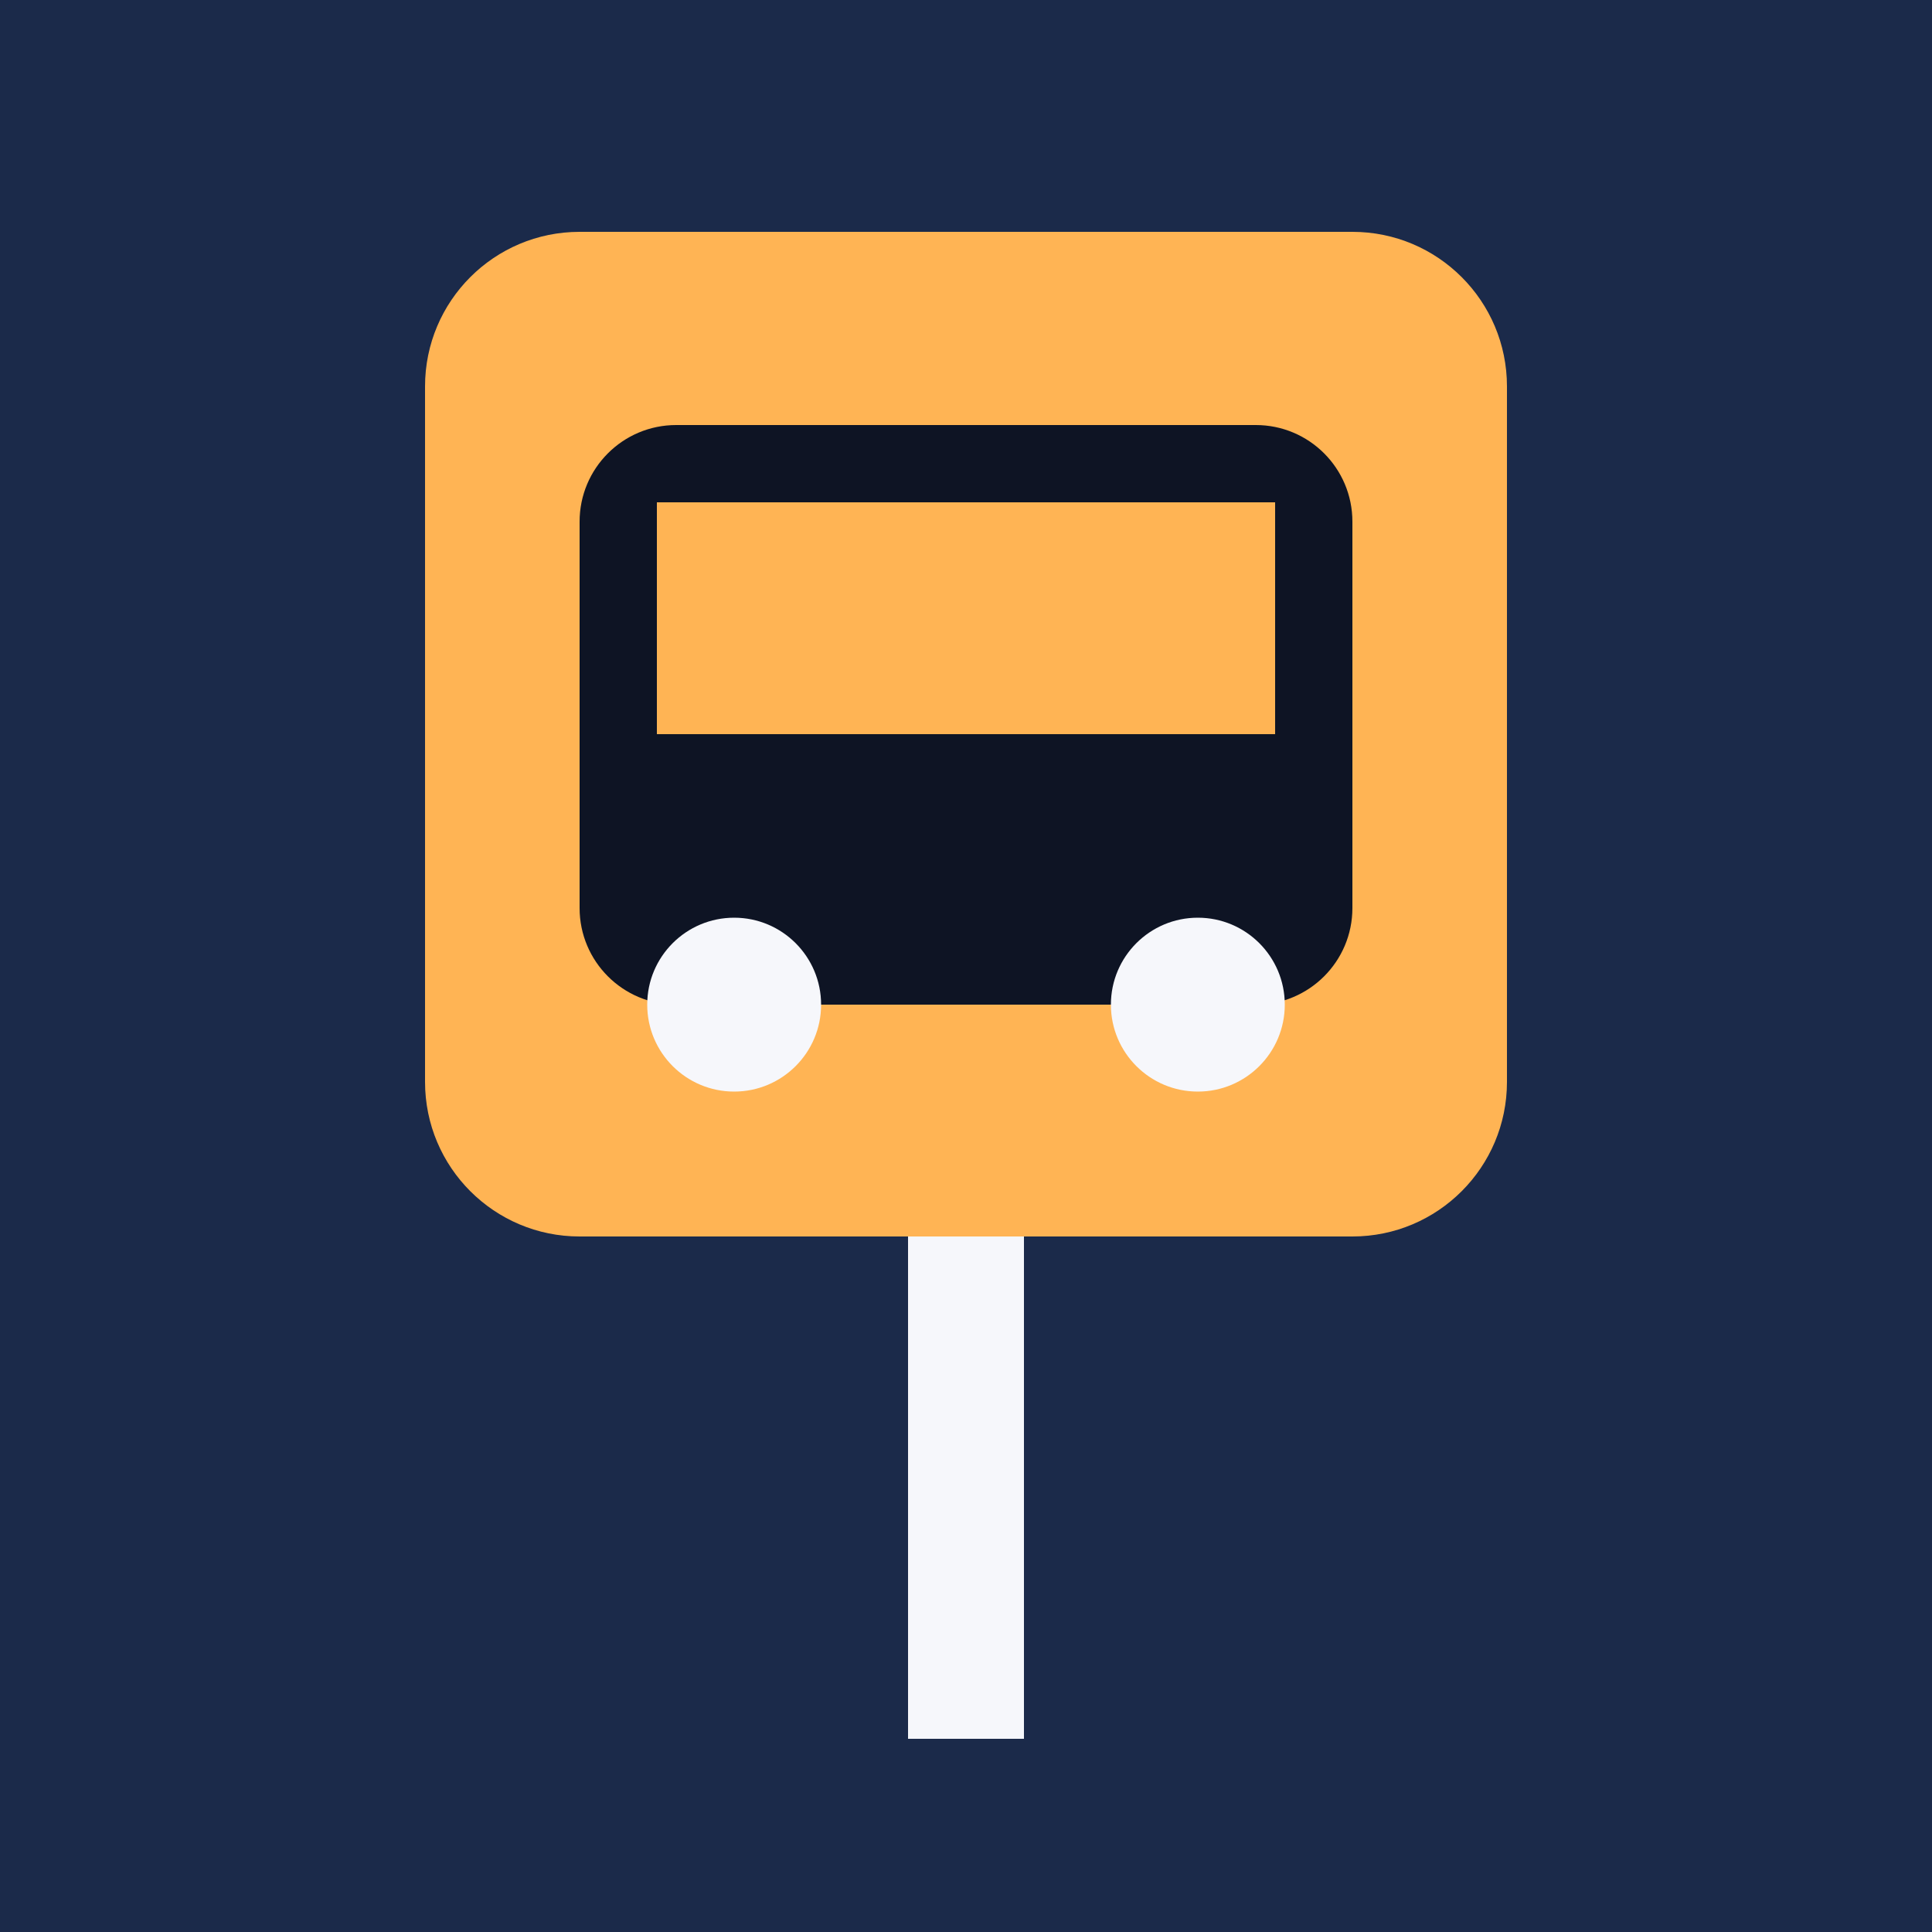
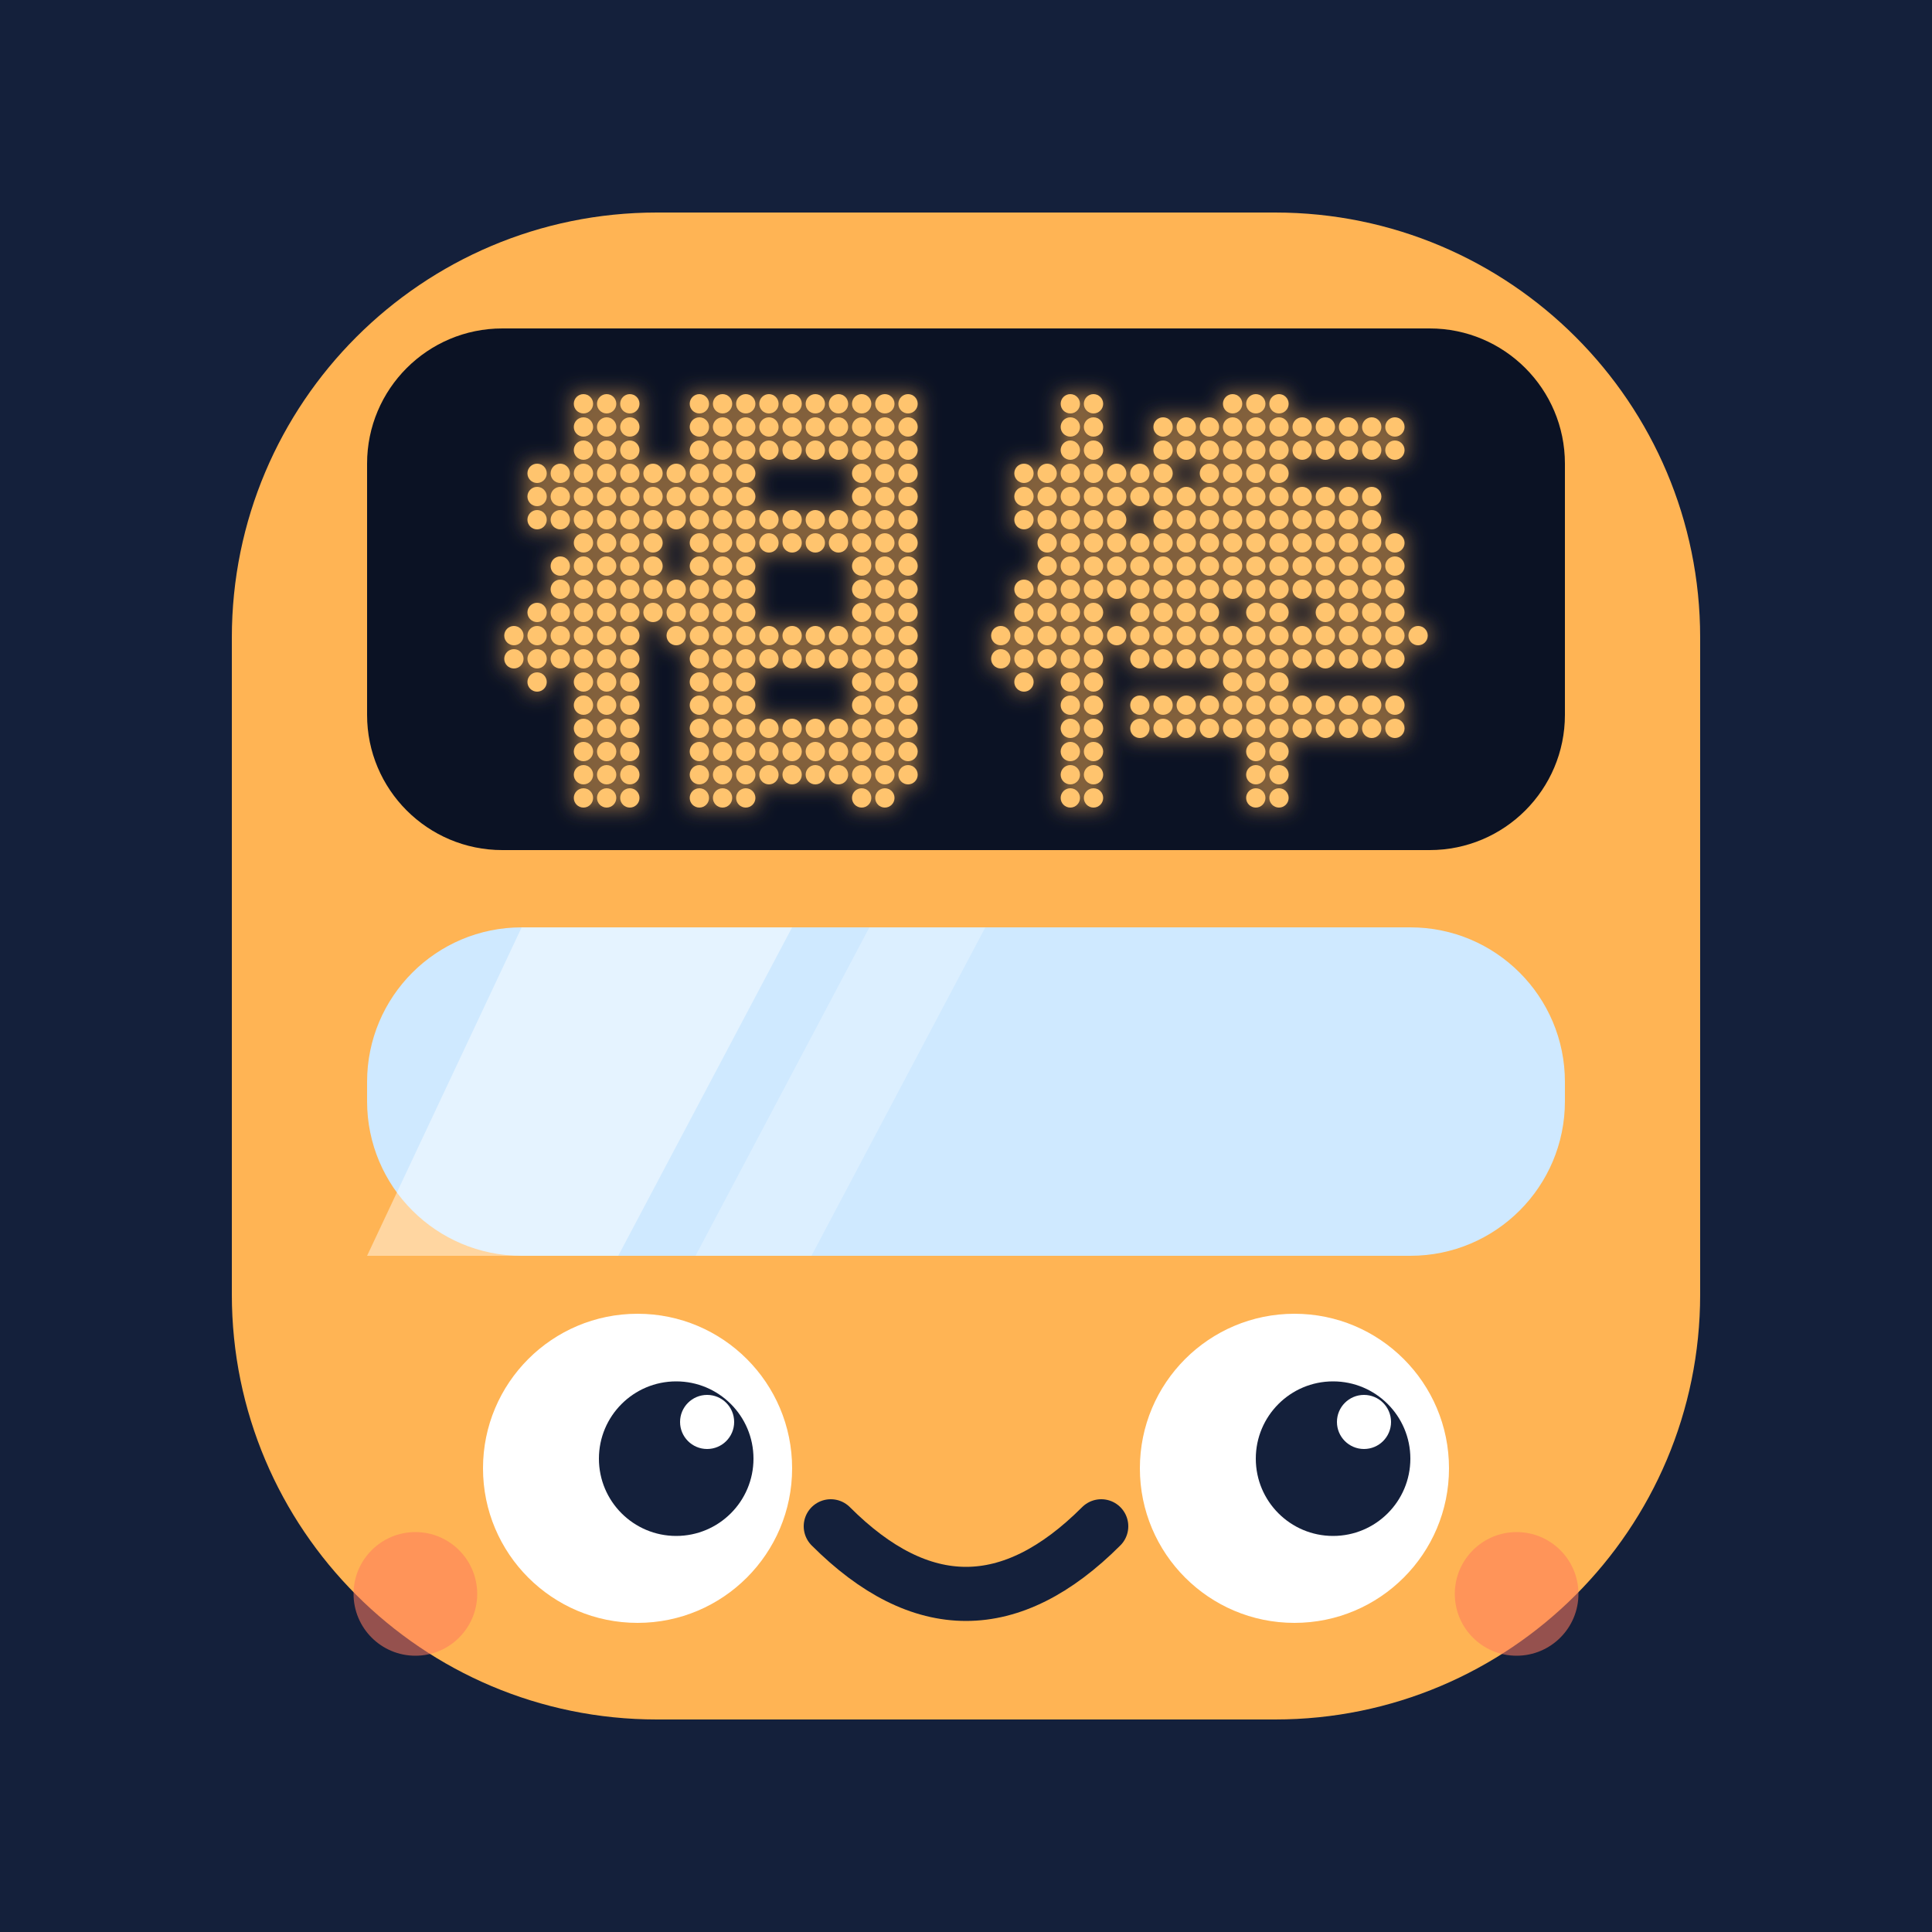
- <svg xmlns="http://www.w3.org/2000/svg" viewBox="0 0 100 100">
-   <rect width="100" height="100" fill="#1b2a4a" />
-   <rect x="47" y="62" width="6" height="28" fill="#f6f7fb" />
-   <rect x="22" y="12" width="56" height="52" rx="8" fill="#ffb454" />
-   <rect x="30" y="22" width="40" height="30" rx="5" fill="#0e1424" />
-   <rect x="34" y="26" width="32" height="12" fill="#ffb454" />
-   <circle cx="38" cy="52" r="4.5" fill="#f6f7fb" />
-   <circle cx="62" cy="52" r="4.5" fill="#f6f7fb" />
+ <svg xmlns="http://www.w3.org/2000/svg" xmlns:xlink="http://www.w3.org/1999/xlink" viewBox="0 0 100 100">
+   <defs>
+     <filter id="glow" x="-10%" y="-10%" width="120%" height="120%">
+       <feGaussianBlur stdDeviation=".55" />
+     </filter>
+     <g id="dots">
+       <circle class="d" cx="30.20" cy="20.90" r=".5" />
+       <circle class="d" cx="31.40" cy="20.90" r=".5" />
+       <circle class="d" cx="32.60" cy="20.90" r=".5" />
+       <circle class="d" cx="36.20" cy="20.90" r=".5" />
+       <circle class="d" cx="37.40" cy="20.90" r=".5" />
+       <circle class="d" cx="38.60" cy="20.90" r=".5" />
+       <circle class="d" cx="39.80" cy="20.90" r=".5" />
+       <circle class="d" cx="41.00" cy="20.90" r=".5" />
+       <circle class="d" cx="42.20" cy="20.90" r=".5" />
+       <circle class="d" cx="43.40" cy="20.90" r=".5" />
+       <circle class="d" cx="44.60" cy="20.90" r=".5" />
+       <circle class="d" cx="45.80" cy="20.90" r=".5" />
+       <circle class="d" cx="47.00" cy="20.90" r=".5" />
+       <circle class="d" cx="55.40" cy="20.90" r=".5" />
+       <circle class="d" cx="56.60" cy="20.90" r=".5" />
+       <circle class="d" cx="63.80" cy="20.90" r=".5" />
+       <circle class="d" cx="65.00" cy="20.90" r=".5" />
+       <circle class="d" cx="66.20" cy="20.90" r=".5" />
+       <circle class="d" cx="30.20" cy="22.10" r=".5" />
+       <circle class="d" cx="31.40" cy="22.10" r=".5" />
+       <circle class="d" cx="32.60" cy="22.10" r=".5" />
+       <circle class="d" cx="36.20" cy="22.10" r=".5" />
+       <circle class="d" cx="37.40" cy="22.10" r=".5" />
+       <circle class="d" cx="38.60" cy="22.10" r=".5" />
+       <circle class="d" cx="39.80" cy="22.10" r=".5" />
+       <circle class="d" cx="41.00" cy="22.10" r=".5" />
+       <circle class="d" cx="42.20" cy="22.10" r=".5" />
+       <circle class="d" cx="43.40" cy="22.10" r=".5" />
+       <circle class="d" cx="44.60" cy="22.10" r=".5" />
+       <circle class="d" cx="45.80" cy="22.10" r=".5" />
+       <circle class="d" cx="47.00" cy="22.10" r=".5" />
+       <circle class="d" cx="55.40" cy="22.10" r=".5" />
+       <circle class="d" cx="56.60" cy="22.10" r=".5" />
+       <circle class="d" cx="60.20" cy="22.10" r=".5" />
+       <circle class="d" cx="61.40" cy="22.10" r=".5" />
+       <circle class="d" cx="62.60" cy="22.10" r=".5" />
+       <circle class="d" cx="63.80" cy="22.10" r=".5" />
+       <circle class="d" cx="65.00" cy="22.10" r=".5" />
+       <circle class="d" cx="66.20" cy="22.10" r=".5" />
+       <circle class="d" cx="67.40" cy="22.10" r=".5" />
+       <circle class="d" cx="68.60" cy="22.10" r=".5" />
+       <circle class="d" cx="69.80" cy="22.10" r=".5" />
+       <circle class="d" cx="71.00" cy="22.10" r=".5" />
+       <circle class="d" cx="72.20" cy="22.10" r=".5" />
+       <circle class="d" cx="30.20" cy="23.30" r=".5" />
+       <circle class="d" cx="31.40" cy="23.30" r=".5" />
+       <circle class="d" cx="32.60" cy="23.30" r=".5" />
+       <circle class="d" cx="36.20" cy="23.30" r=".5" />
+       <circle class="d" cx="37.40" cy="23.30" r=".5" />
+       <circle class="d" cx="38.60" cy="23.30" r=".5" />
+       <circle class="d" cx="39.80" cy="23.30" r=".5" />
+       <circle class="d" cx="41.00" cy="23.30" r=".5" />
+       <circle class="d" cx="42.20" cy="23.30" r=".5" />
+       <circle class="d" cx="43.40" cy="23.30" r=".5" />
+       <circle class="d" cx="44.60" cy="23.30" r=".5" />
+       <circle class="d" cx="45.80" cy="23.30" r=".5" />
+       <circle class="d" cx="47.00" cy="23.30" r=".5" />
+       <circle class="d" cx="55.40" cy="23.30" r=".5" />
+       <circle class="d" cx="56.60" cy="23.30" r=".5" />
+       <circle class="d" cx="60.20" cy="23.30" r=".5" />
+       <circle class="d" cx="61.40" cy="23.30" r=".5" />
+       <circle class="d" cx="62.60" cy="23.30" r=".5" />
+       <circle class="d" cx="63.80" cy="23.30" r=".5" />
+       <circle class="d" cx="65.00" cy="23.30" r=".5" />
+       <circle class="d" cx="66.20" cy="23.30" r=".5" />
+       <circle class="d" cx="67.40" cy="23.30" r=".5" />
+       <circle class="d" cx="68.60" cy="23.30" r=".5" />
+       <circle class="d" cx="69.80" cy="23.30" r=".5" />
+       <circle class="d" cx="71.00" cy="23.30" r=".5" />
+       <circle class="d" cx="72.20" cy="23.30" r=".5" />
+       <circle class="d" cx="27.80" cy="24.50" r=".5" />
+       <circle class="d" cx="29.00" cy="24.50" r=".5" />
+       <circle class="d" cx="30.20" cy="24.50" r=".5" />
+       <circle class="d" cx="31.40" cy="24.50" r=".5" />
+       <circle class="d" cx="32.60" cy="24.50" r=".5" />
+       <circle class="d" cx="33.80" cy="24.50" r=".5" />
+       <circle class="d" cx="35.00" cy="24.50" r=".5" />
+       <circle class="d" cx="36.20" cy="24.50" r=".5" />
+       <circle class="d" cx="37.40" cy="24.50" r=".5" />
+       <circle class="d" cx="38.60" cy="24.50" r=".5" />
+       <circle class="d" cx="44.60" cy="24.50" r=".5" />
+       <circle class="d" cx="45.80" cy="24.50" r=".5" />
+       <circle class="d" cx="47.00" cy="24.50" r=".5" />
+       <circle class="d" cx="53.00" cy="24.50" r=".5" />
+       <circle class="d" cx="54.20" cy="24.50" r=".5" />
+       <circle class="d" cx="55.40" cy="24.50" r=".5" />
+       <circle class="d" cx="56.60" cy="24.50" r=".5" />
+       <circle class="d" cx="57.80" cy="24.50" r=".5" />
+       <circle class="d" cx="59.00" cy="24.50" r=".5" />
+       <circle class="d" cx="60.20" cy="24.50" r=".5" />
+       <circle class="d" cx="62.60" cy="24.50" r=".5" />
+       <circle class="d" cx="63.80" cy="24.50" r=".5" />
+       <circle class="d" cx="65.00" cy="24.50" r=".5" />
+       <circle class="d" cx="66.20" cy="24.50" r=".5" />
+       <circle class="d" cx="27.80" cy="25.70" r=".5" />
+       <circle class="d" cx="29.00" cy="25.70" r=".5" />
+       <circle class="d" cx="30.20" cy="25.70" r=".5" />
+       <circle class="d" cx="31.40" cy="25.70" r=".5" />
+       <circle class="d" cx="32.60" cy="25.70" r=".5" />
+       <circle class="d" cx="33.80" cy="25.70" r=".5" />
+       <circle class="d" cx="35.00" cy="25.70" r=".5" />
+       <circle class="d" cx="36.20" cy="25.70" r=".5" />
+       <circle class="d" cx="37.40" cy="25.70" r=".5" />
+       <circle class="d" cx="38.60" cy="25.70" r=".5" />
+       <circle class="d" cx="44.60" cy="25.70" r=".5" />
+       <circle class="d" cx="45.80" cy="25.70" r=".5" />
+       <circle class="d" cx="47.00" cy="25.70" r=".5" />
+       <circle class="d" cx="53.00" cy="25.70" r=".5" />
+       <circle class="d" cx="54.20" cy="25.70" r=".5" />
+       <circle class="d" cx="55.40" cy="25.70" r=".5" />
+       <circle class="d" cx="56.60" cy="25.70" r=".5" />
+       <circle class="d" cx="57.80" cy="25.70" r=".5" />
+       <circle class="d" cx="59.00" cy="25.70" r=".5" />
+       <circle class="d" cx="60.20" cy="25.70" r=".5" />
+       <circle class="d" cx="61.40" cy="25.70" r=".5" />
+       <circle class="d" cx="62.60" cy="25.70" r=".5" />
+       <circle class="d" cx="63.80" cy="25.70" r=".5" />
+       <circle class="d" cx="65.00" cy="25.70" r=".5" />
+       <circle class="d" cx="66.20" cy="25.70" r=".5" />
+       <circle class="d" cx="67.40" cy="25.70" r=".5" />
+       <circle class="d" cx="68.60" cy="25.70" r=".5" />
+       <circle class="d" cx="69.80" cy="25.70" r=".5" />
+       <circle class="d" cx="71.00" cy="25.70" r=".5" />
+       <circle class="d" cx="27.80" cy="26.90" r=".5" />
+       <circle class="d" cx="29.00" cy="26.90" r=".5" />
+       <circle class="d" cx="30.20" cy="26.90" r=".5" />
+       <circle class="d" cx="31.40" cy="26.90" r=".5" />
+       <circle class="d" cx="32.60" cy="26.90" r=".5" />
+       <circle class="d" cx="33.80" cy="26.90" r=".5" />
+       <circle class="d" cx="35.00" cy="26.90" r=".5" />
+       <circle class="d" cx="36.20" cy="26.90" r=".5" />
+       <circle class="d" cx="37.40" cy="26.90" r=".5" />
+       <circle class="d" cx="38.60" cy="26.90" r=".5" />
+       <circle class="d" cx="39.80" cy="26.90" r=".5" />
+       <circle class="d" cx="41.00" cy="26.90" r=".5" />
+       <circle class="d" cx="42.20" cy="26.90" r=".5" />
+       <circle class="d" cx="43.40" cy="26.90" r=".5" />
+       <circle class="d" cx="44.60" cy="26.90" r=".5" />
+       <circle class="d" cx="45.80" cy="26.90" r=".5" />
+       <circle class="d" cx="47.00" cy="26.90" r=".5" />
+       <circle class="d" cx="53.00" cy="26.90" r=".5" />
+       <circle class="d" cx="54.20" cy="26.90" r=".5" />
+       <circle class="d" cx="55.40" cy="26.90" r=".5" />
+       <circle class="d" cx="56.60" cy="26.90" r=".5" />
+       <circle class="d" cx="57.80" cy="26.90" r=".5" />
+       <circle class="d" cx="60.20" cy="26.90" r=".5" />
+       <circle class="d" cx="61.40" cy="26.90" r=".5" />
+       <circle class="d" cx="62.60" cy="26.90" r=".5" />
+       <circle class="d" cx="63.80" cy="26.90" r=".5" />
+       <circle class="d" cx="65.00" cy="26.90" r=".5" />
+       <circle class="d" cx="66.20" cy="26.90" r=".5" />
+       <circle class="d" cx="67.40" cy="26.90" r=".5" />
+       <circle class="d" cx="68.60" cy="26.90" r=".5" />
+       <circle class="d" cx="69.80" cy="26.90" r=".5" />
+       <circle class="d" cx="71.00" cy="26.90" r=".5" />
+       <circle class="d" cx="30.20" cy="28.10" r=".5" />
+       <circle class="d" cx="31.40" cy="28.10" r=".5" />
+       <circle class="d" cx="32.60" cy="28.10" r=".5" />
+       <circle class="d" cx="33.80" cy="28.10" r=".5" />
+       <circle class="d" cx="36.20" cy="28.10" r=".5" />
+       <circle class="d" cx="37.40" cy="28.10" r=".5" />
+       <circle class="d" cx="38.60" cy="28.10" r=".5" />
+       <circle class="d" cx="39.80" cy="28.10" r=".5" />
+       <circle class="d" cx="41.00" cy="28.10" r=".5" />
+       <circle class="d" cx="42.20" cy="28.10" r=".5" />
+       <circle class="d" cx="43.40" cy="28.10" r=".5" />
+       <circle class="d" cx="44.60" cy="28.10" r=".5" />
+       <circle class="d" cx="45.80" cy="28.10" r=".5" />
+       <circle class="d" cx="47.00" cy="28.10" r=".5" />
+       <circle class="d" cx="54.20" cy="28.10" r=".5" />
+       <circle class="d" cx="55.40" cy="28.10" r=".5" />
+       <circle class="d" cx="56.60" cy="28.10" r=".5" />
+       <circle class="d" cx="57.80" cy="28.10" r=".5" />
+       <circle class="d" cx="59.00" cy="28.10" r=".5" />
+       <circle class="d" cx="60.20" cy="28.10" r=".5" />
+       <circle class="d" cx="61.40" cy="28.10" r=".5" />
+       <circle class="d" cx="62.60" cy="28.10" r=".5" />
+       <circle class="d" cx="63.80" cy="28.10" r=".5" />
+       <circle class="d" cx="65.00" cy="28.10" r=".5" />
+       <circle class="d" cx="66.20" cy="28.10" r=".5" />
+       <circle class="d" cx="67.40" cy="28.10" r=".5" />
+       <circle class="d" cx="68.60" cy="28.10" r=".5" />
+       <circle class="d" cx="69.80" cy="28.10" r=".5" />
+       <circle class="d" cx="71.00" cy="28.10" r=".5" />
+       <circle class="d" cx="72.20" cy="28.10" r=".5" />
+       <circle class="d" cx="29.00" cy="29.30" r=".5" />
+       <circle class="d" cx="30.20" cy="29.30" r=".5" />
+       <circle class="d" cx="31.40" cy="29.30" r=".5" />
+       <circle class="d" cx="32.60" cy="29.30" r=".5" />
+       <circle class="d" cx="33.80" cy="29.30" r=".5" />
+       <circle class="d" cx="36.20" cy="29.30" r=".5" />
+       <circle class="d" cx="37.40" cy="29.30" r=".5" />
+       <circle class="d" cx="38.60" cy="29.30" r=".5" />
+       <circle class="d" cx="44.60" cy="29.30" r=".5" />
+       <circle class="d" cx="45.80" cy="29.30" r=".5" />
+       <circle class="d" cx="47.00" cy="29.30" r=".5" />
+       <circle class="d" cx="54.20" cy="29.30" r=".5" />
+       <circle class="d" cx="55.40" cy="29.30" r=".5" />
+       <circle class="d" cx="56.60" cy="29.30" r=".5" />
+       <circle class="d" cx="57.80" cy="29.30" r=".5" />
+       <circle class="d" cx="59.00" cy="29.30" r=".5" />
+       <circle class="d" cx="60.20" cy="29.30" r=".5" />
+       <circle class="d" cx="61.40" cy="29.30" r=".5" />
+       <circle class="d" cx="62.60" cy="29.30" r=".5" />
+       <circle class="d" cx="63.80" cy="29.30" r=".5" />
+       <circle class="d" cx="65.00" cy="29.30" r=".5" />
+       <circle class="d" cx="66.20" cy="29.30" r=".5" />
+       <circle class="d" cx="67.40" cy="29.30" r=".5" />
+       <circle class="d" cx="68.60" cy="29.30" r=".5" />
+       <circle class="d" cx="69.80" cy="29.30" r=".5" />
+       <circle class="d" cx="71.00" cy="29.30" r=".5" />
+       <circle class="d" cx="72.20" cy="29.30" r=".5" />
+       <circle class="d" cx="29.00" cy="30.50" r=".5" />
+       <circle class="d" cx="30.20" cy="30.50" r=".5" />
+       <circle class="d" cx="31.40" cy="30.50" r=".5" />
+       <circle class="d" cx="32.60" cy="30.50" r=".5" />
+       <circle class="d" cx="33.80" cy="30.50" r=".5" />
+       <circle class="d" cx="35.00" cy="30.50" r=".5" />
+       <circle class="d" cx="36.20" cy="30.50" r=".5" />
+       <circle class="d" cx="37.40" cy="30.50" r=".5" />
+       <circle class="d" cx="38.60" cy="30.50" r=".5" />
+       <circle class="d" cx="44.60" cy="30.50" r=".5" />
+       <circle class="d" cx="45.80" cy="30.50" r=".5" />
+       <circle class="d" cx="47.00" cy="30.50" r=".5" />
+       <circle class="d" cx="53.00" cy="30.50" r=".5" />
+       <circle class="d" cx="54.20" cy="30.50" r=".5" />
+       <circle class="d" cx="55.40" cy="30.50" r=".5" />
+       <circle class="d" cx="56.60" cy="30.50" r=".5" />
+       <circle class="d" cx="57.80" cy="30.50" r=".5" />
+       <circle class="d" cx="59.00" cy="30.50" r=".5" />
+       <circle class="d" cx="60.20" cy="30.50" r=".5" />
+       <circle class="d" cx="61.40" cy="30.50" r=".5" />
+       <circle class="d" cx="62.60" cy="30.50" r=".5" />
+       <circle class="d" cx="63.80" cy="30.50" r=".5" />
+       <circle class="d" cx="65.00" cy="30.50" r=".5" />
+       <circle class="d" cx="66.20" cy="30.50" r=".5" />
+       <circle class="d" cx="67.40" cy="30.50" r=".5" />
+       <circle class="d" cx="68.60" cy="30.50" r=".5" />
+       <circle class="d" cx="69.80" cy="30.50" r=".5" />
+       <circle class="d" cx="71.00" cy="30.50" r=".5" />
+       <circle class="d" cx="72.20" cy="30.50" r=".5" />
+       <circle class="d" cx="27.80" cy="31.70" r=".5" />
+       <circle class="d" cx="29.00" cy="31.70" r=".5" />
+       <circle class="d" cx="30.20" cy="31.70" r=".5" />
+       <circle class="d" cx="31.40" cy="31.70" r=".5" />
+       <circle class="d" cx="32.60" cy="31.70" r=".5" />
+       <circle class="d" cx="33.80" cy="31.70" r=".5" />
+       <circle class="d" cx="35.00" cy="31.70" r=".5" />
+       <circle class="d" cx="36.20" cy="31.70" r=".5" />
+       <circle class="d" cx="37.40" cy="31.70" r=".5" />
+       <circle class="d" cx="38.60" cy="31.70" r=".5" />
+       <circle class="d" cx="44.60" cy="31.70" r=".5" />
+       <circle class="d" cx="45.80" cy="31.70" r=".5" />
+       <circle class="d" cx="47.00" cy="31.70" r=".5" />
+       <circle class="d" cx="53.00" cy="31.70" r=".5" />
+       <circle class="d" cx="54.20" cy="31.70" r=".5" />
+       <circle class="d" cx="55.40" cy="31.70" r=".5" />
+       <circle class="d" cx="56.60" cy="31.70" r=".5" />
+       <circle class="d" cx="59.00" cy="31.70" r=".5" />
+       <circle class="d" cx="60.20" cy="31.70" r=".5" />
+       <circle class="d" cx="61.40" cy="31.70" r=".5" />
+       <circle class="d" cx="62.60" cy="31.70" r=".5" />
+       <circle class="d" cx="65.00" cy="31.70" r=".5" />
+       <circle class="d" cx="66.20" cy="31.70" r=".5" />
+       <circle class="d" cx="68.60" cy="31.70" r=".5" />
+       <circle class="d" cx="69.80" cy="31.70" r=".5" />
+       <circle class="d" cx="71.00" cy="31.70" r=".5" />
+       <circle class="d" cx="72.20" cy="31.70" r=".5" />
+       <circle class="d" cx="26.60" cy="32.90" r=".5" />
+       <circle class="d" cx="27.80" cy="32.90" r=".5" />
+       <circle class="d" cx="29.00" cy="32.90" r=".5" />
+       <circle class="d" cx="30.20" cy="32.90" r=".5" />
+       <circle class="d" cx="31.40" cy="32.90" r=".5" />
+       <circle class="d" cx="32.60" cy="32.90" r=".5" />
+       <circle class="d" cx="35.00" cy="32.90" r=".5" />
+       <circle class="d" cx="36.20" cy="32.90" r=".5" />
+       <circle class="d" cx="37.40" cy="32.90" r=".5" />
+       <circle class="d" cx="38.60" cy="32.90" r=".5" />
+       <circle class="d" cx="39.80" cy="32.90" r=".5" />
+       <circle class="d" cx="41.00" cy="32.90" r=".5" />
+       <circle class="d" cx="42.20" cy="32.90" r=".5" />
+       <circle class="d" cx="43.40" cy="32.90" r=".5" />
+       <circle class="d" cx="44.60" cy="32.90" r=".5" />
+       <circle class="d" cx="45.80" cy="32.90" r=".5" />
+       <circle class="d" cx="47.00" cy="32.90" r=".5" />
+       <circle class="d" cx="51.80" cy="32.90" r=".5" />
+       <circle class="d" cx="53.00" cy="32.90" r=".5" />
+       <circle class="d" cx="54.20" cy="32.90" r=".5" />
+       <circle class="d" cx="55.40" cy="32.90" r=".5" />
+       <circle class="d" cx="56.60" cy="32.90" r=".5" />
+       <circle class="d" cx="57.80" cy="32.90" r=".5" />
+       <circle class="d" cx="59.00" cy="32.90" r=".5" />
+       <circle class="d" cx="60.20" cy="32.90" r=".5" />
+       <circle class="d" cx="61.40" cy="32.90" r=".5" />
+       <circle class="d" cx="62.60" cy="32.90" r=".5" />
+       <circle class="d" cx="63.80" cy="32.90" r=".5" />
+       <circle class="d" cx="65.00" cy="32.90" r=".5" />
+       <circle class="d" cx="66.20" cy="32.90" r=".5" />
+       <circle class="d" cx="67.40" cy="32.90" r=".5" />
+       <circle class="d" cx="68.60" cy="32.90" r=".5" />
+       <circle class="d" cx="69.80" cy="32.90" r=".5" />
+       <circle class="d" cx="71.00" cy="32.90" r=".5" />
+       <circle class="d" cx="72.20" cy="32.90" r=".5" />
+       <circle class="d" cx="73.40" cy="32.90" r=".5" />
+       <circle class="d" cx="26.60" cy="34.10" r=".5" />
+       <circle class="d" cx="27.80" cy="34.10" r=".5" />
+       <circle class="d" cx="29.00" cy="34.10" r=".5" />
+       <circle class="d" cx="30.20" cy="34.10" r=".5" />
+       <circle class="d" cx="31.40" cy="34.10" r=".5" />
+       <circle class="d" cx="32.60" cy="34.10" r=".5" />
+       <circle class="d" cx="36.20" cy="34.10" r=".5" />
+       <circle class="d" cx="37.40" cy="34.10" r=".5" />
+       <circle class="d" cx="38.60" cy="34.10" r=".5" />
+       <circle class="d" cx="39.80" cy="34.10" r=".5" />
+       <circle class="d" cx="41.00" cy="34.10" r=".5" />
+       <circle class="d" cx="42.20" cy="34.10" r=".5" />
+       <circle class="d" cx="43.40" cy="34.10" r=".5" />
+       <circle class="d" cx="44.60" cy="34.10" r=".5" />
+       <circle class="d" cx="45.80" cy="34.10" r=".5" />
+       <circle class="d" cx="47.00" cy="34.10" r=".5" />
+       <circle class="d" cx="51.80" cy="34.10" r=".5" />
+       <circle class="d" cx="53.00" cy="34.10" r=".5" />
+       <circle class="d" cx="54.20" cy="34.10" r=".5" />
+       <circle class="d" cx="55.40" cy="34.10" r=".5" />
+       <circle class="d" cx="56.60" cy="34.10" r=".5" />
+       <circle class="d" cx="59.00" cy="34.10" r=".5" />
+       <circle class="d" cx="60.20" cy="34.10" r=".5" />
+       <circle class="d" cx="61.40" cy="34.10" r=".5" />
+       <circle class="d" cx="62.60" cy="34.10" r=".5" />
+       <circle class="d" cx="63.80" cy="34.10" r=".5" />
+       <circle class="d" cx="65.00" cy="34.10" r=".5" />
+       <circle class="d" cx="66.20" cy="34.10" r=".5" />
+       <circle class="d" cx="67.40" cy="34.10" r=".5" />
+       <circle class="d" cx="68.60" cy="34.10" r=".5" />
+       <circle class="d" cx="69.80" cy="34.10" r=".5" />
+       <circle class="d" cx="71.00" cy="34.10" r=".5" />
+       <circle class="d" cx="72.20" cy="34.10" r=".5" />
+       <circle class="d" cx="27.80" cy="35.30" r=".5" />
+       <circle class="d" cx="30.20" cy="35.30" r=".5" />
+       <circle class="d" cx="31.40" cy="35.30" r=".5" />
+       <circle class="d" cx="32.60" cy="35.30" r=".5" />
+       <circle class="d" cx="36.20" cy="35.30" r=".5" />
+       <circle class="d" cx="37.40" cy="35.30" r=".5" />
+       <circle class="d" cx="38.60" cy="35.30" r=".5" />
+       <circle class="d" cx="44.60" cy="35.30" r=".5" />
+       <circle class="d" cx="45.80" cy="35.30" r=".5" />
+       <circle class="d" cx="47.00" cy="35.30" r=".5" />
+       <circle class="d" cx="53.00" cy="35.30" r=".5" />
+       <circle class="d" cx="55.40" cy="35.30" r=".5" />
+       <circle class="d" cx="56.60" cy="35.30" r=".5" />
+       <circle class="d" cx="63.80" cy="35.30" r=".5" />
+       <circle class="d" cx="65.00" cy="35.30" r=".5" />
+       <circle class="d" cx="66.20" cy="35.30" r=".5" />
+       <circle class="d" cx="30.20" cy="36.50" r=".5" />
+       <circle class="d" cx="31.40" cy="36.50" r=".5" />
+       <circle class="d" cx="32.60" cy="36.50" r=".5" />
+       <circle class="d" cx="36.20" cy="36.50" r=".5" />
+       <circle class="d" cx="37.40" cy="36.50" r=".5" />
+       <circle class="d" cx="38.60" cy="36.50" r=".5" />
+       <circle class="d" cx="44.60" cy="36.50" r=".5" />
+       <circle class="d" cx="45.80" cy="36.50" r=".5" />
+       <circle class="d" cx="47.00" cy="36.50" r=".5" />
+       <circle class="d" cx="55.40" cy="36.50" r=".5" />
+       <circle class="d" cx="56.60" cy="36.50" r=".5" />
+       <circle class="d" cx="59.00" cy="36.50" r=".5" />
+       <circle class="d" cx="60.20" cy="36.50" r=".5" />
+       <circle class="d" cx="61.40" cy="36.50" r=".5" />
+       <circle class="d" cx="62.60" cy="36.50" r=".5" />
+       <circle class="d" cx="63.80" cy="36.50" r=".5" />
+       <circle class="d" cx="65.00" cy="36.50" r=".5" />
+       <circle class="d" cx="66.20" cy="36.50" r=".5" />
+       <circle class="d" cx="67.40" cy="36.50" r=".5" />
+       <circle class="d" cx="68.60" cy="36.50" r=".5" />
+       <circle class="d" cx="69.80" cy="36.50" r=".5" />
+       <circle class="d" cx="71.00" cy="36.50" r=".5" />
+       <circle class="d" cx="72.20" cy="36.50" r=".5" />
+       <circle class="d" cx="30.20" cy="37.70" r=".5" />
+       <circle class="d" cx="31.40" cy="37.70" r=".5" />
+       <circle class="d" cx="32.60" cy="37.70" r=".5" />
+       <circle class="d" cx="36.20" cy="37.70" r=".5" />
+       <circle class="d" cx="37.40" cy="37.70" r=".5" />
+       <circle class="d" cx="38.60" cy="37.70" r=".5" />
+       <circle class="d" cx="39.80" cy="37.70" r=".5" />
+       <circle class="d" cx="41.00" cy="37.70" r=".5" />
+       <circle class="d" cx="42.20" cy="37.70" r=".5" />
+       <circle class="d" cx="43.40" cy="37.70" r=".5" />
+       <circle class="d" cx="44.60" cy="37.70" r=".5" />
+       <circle class="d" cx="45.80" cy="37.70" r=".5" />
+       <circle class="d" cx="47.00" cy="37.70" r=".5" />
+       <circle class="d" cx="55.40" cy="37.70" r=".5" />
+       <circle class="d" cx="56.60" cy="37.70" r=".5" />
+       <circle class="d" cx="59.00" cy="37.70" r=".5" />
+       <circle class="d" cx="60.20" cy="37.70" r=".5" />
+       <circle class="d" cx="61.40" cy="37.70" r=".5" />
+       <circle class="d" cx="62.60" cy="37.70" r=".5" />
+       <circle class="d" cx="63.80" cy="37.70" r=".5" />
+       <circle class="d" cx="65.00" cy="37.70" r=".5" />
+       <circle class="d" cx="66.20" cy="37.70" r=".5" />
+       <circle class="d" cx="67.40" cy="37.70" r=".5" />
+       <circle class="d" cx="68.60" cy="37.70" r=".5" />
+       <circle class="d" cx="69.80" cy="37.70" r=".5" />
+       <circle class="d" cx="71.00" cy="37.70" r=".5" />
+       <circle class="d" cx="72.20" cy="37.70" r=".5" />
+       <circle class="d" cx="30.20" cy="38.90" r=".5" />
+       <circle class="d" cx="31.40" cy="38.90" r=".5" />
+       <circle class="d" cx="32.60" cy="38.90" r=".5" />
+       <circle class="d" cx="36.20" cy="38.90" r=".5" />
+       <circle class="d" cx="37.40" cy="38.90" r=".5" />
+       <circle class="d" cx="38.60" cy="38.90" r=".5" />
+       <circle class="d" cx="39.80" cy="38.90" r=".5" />
+       <circle class="d" cx="41.00" cy="38.90" r=".5" />
+       <circle class="d" cx="42.20" cy="38.90" r=".5" />
+       <circle class="d" cx="43.40" cy="38.90" r=".5" />
+       <circle class="d" cx="44.60" cy="38.90" r=".5" />
+       <circle class="d" cx="45.80" cy="38.90" r=".5" />
+       <circle class="d" cx="47.00" cy="38.90" r=".5" />
+       <circle class="d" cx="55.40" cy="38.90" r=".5" />
+       <circle class="d" cx="56.60" cy="38.90" r=".5" />
+       <circle class="d" cx="65.00" cy="38.90" r=".5" />
+       <circle class="d" cx="66.20" cy="38.90" r=".5" />
+       <circle class="d" cx="30.20" cy="40.10" r=".5" />
+       <circle class="d" cx="31.40" cy="40.10" r=".5" />
+       <circle class="d" cx="32.60" cy="40.10" r=".5" />
+       <circle class="d" cx="36.20" cy="40.10" r=".5" />
+       <circle class="d" cx="37.40" cy="40.10" r=".5" />
+       <circle class="d" cx="38.60" cy="40.10" r=".5" />
+       <circle class="d" cx="39.80" cy="40.10" r=".5" />
+       <circle class="d" cx="41.00" cy="40.10" r=".5" />
+       <circle class="d" cx="42.20" cy="40.10" r=".5" />
+       <circle class="d" cx="43.40" cy="40.10" r=".5" />
+       <circle class="d" cx="44.60" cy="40.10" r=".5" />
+       <circle class="d" cx="45.80" cy="40.10" r=".5" />
+       <circle class="d" cx="47.00" cy="40.10" r=".5" />
+       <circle class="d" cx="55.40" cy="40.10" r=".5" />
+       <circle class="d" cx="56.60" cy="40.10" r=".5" />
+       <circle class="d" cx="65.00" cy="40.10" r=".5" />
+       <circle class="d" cx="66.20" cy="40.10" r=".5" />
+       <circle class="d" cx="30.20" cy="41.30" r=".5" />
+       <circle class="d" cx="31.40" cy="41.30" r=".5" />
+       <circle class="d" cx="32.60" cy="41.30" r=".5" />
+       <circle class="d" cx="36.20" cy="41.30" r=".5" />
+       <circle class="d" cx="37.40" cy="41.30" r=".5" />
+       <circle class="d" cx="38.60" cy="41.30" r=".5" />
+       <circle class="d" cx="44.60" cy="41.30" r=".5" />
+       <circle class="d" cx="45.80" cy="41.30" r=".5" />
+       <circle class="d" cx="55.40" cy="41.30" r=".5" />
+       <circle class="d" cx="56.60" cy="41.30" r=".5" />
+       <circle class="d" cx="65.00" cy="41.30" r=".5" />
+       <circle class="d" cx="66.20" cy="41.30" r=".5" />
+     </g>
+   </defs>
+   <rect width="100" height="100" fill="#14203b" />
+   <rect x="12" y="11" width="76" height="78" rx="22" fill="#ffb454" />
+   <rect x="19" y="17" width="62" height="27" rx="7" fill="#0b1224" />
+   <use xlink:href="#dots" href="#dots" fill="#ffb454" filter="url(#glow)" opacity=".9" />
+   <use xlink:href="#dots" href="#dots" fill="#ffc46e" />
+   <rect x="19" y="48" width="62" height="17" rx="8" fill="#cfe9ff" />
+   <path d="M27 48 L41 48 L32 65 L19 65 Z" fill="#fff" opacity=".45" />
+   <path d="M45 48 L51 48 L42 65 L36 65 Z" fill="#fff" opacity=".28" />
+   <circle cx="33" cy="76" r="8" fill="#fff" />
+   <circle cx="67" cy="76" r="8" fill="#fff" />
+   <circle cx="35" cy="75.5" r="4" fill="#14203b" />
+   <circle cx="69" cy="75.5" r="4" fill="#14203b" />
+   <circle cx="36.6" cy="73.6" r="1.4" fill="#fff" />
+   <circle cx="70.6" cy="73.6" r="1.4" fill="#fff" />
+   <path d="M43 79 Q50 86 57 79" fill="none" stroke="#14203b" stroke-width="2.8" stroke-linecap="round" />
+   <circle cx="21.5" cy="82.5" r="3.2" fill="#ff7a5c" opacity=".55" />
+   <circle cx="78.5" cy="82.5" r="3.2" fill="#ff7a5c" opacity=".55" />
</svg>
